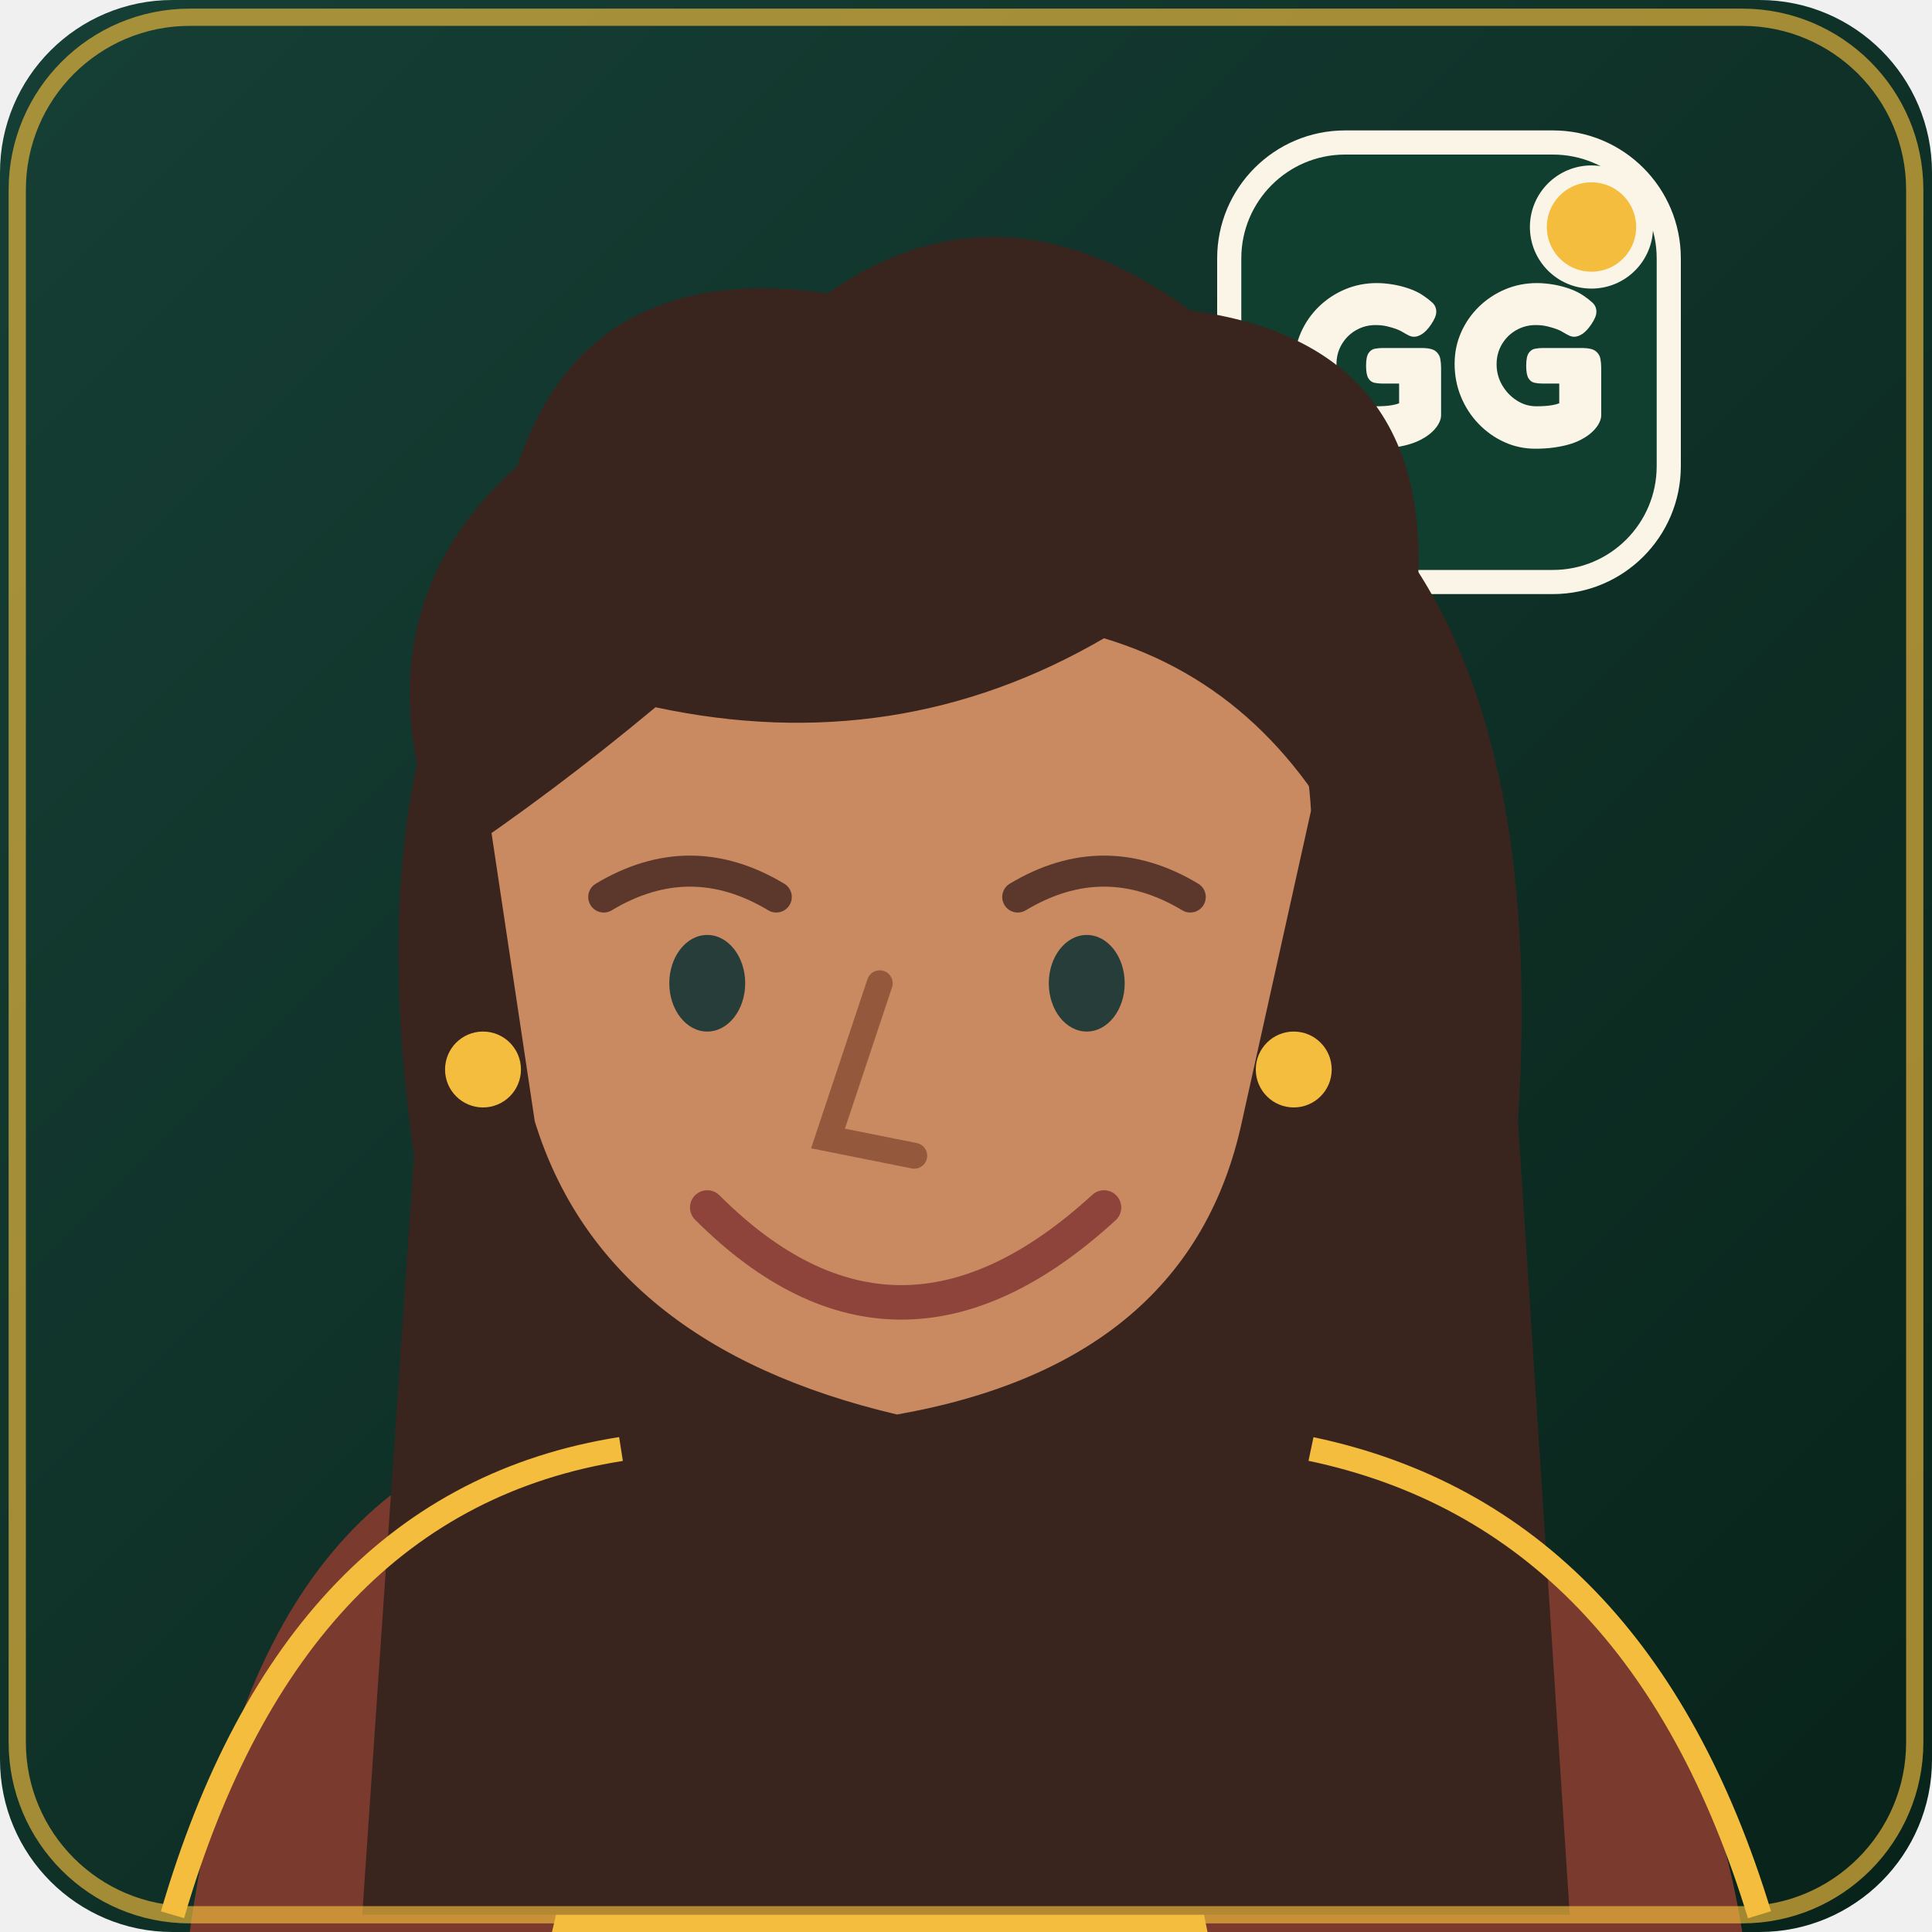
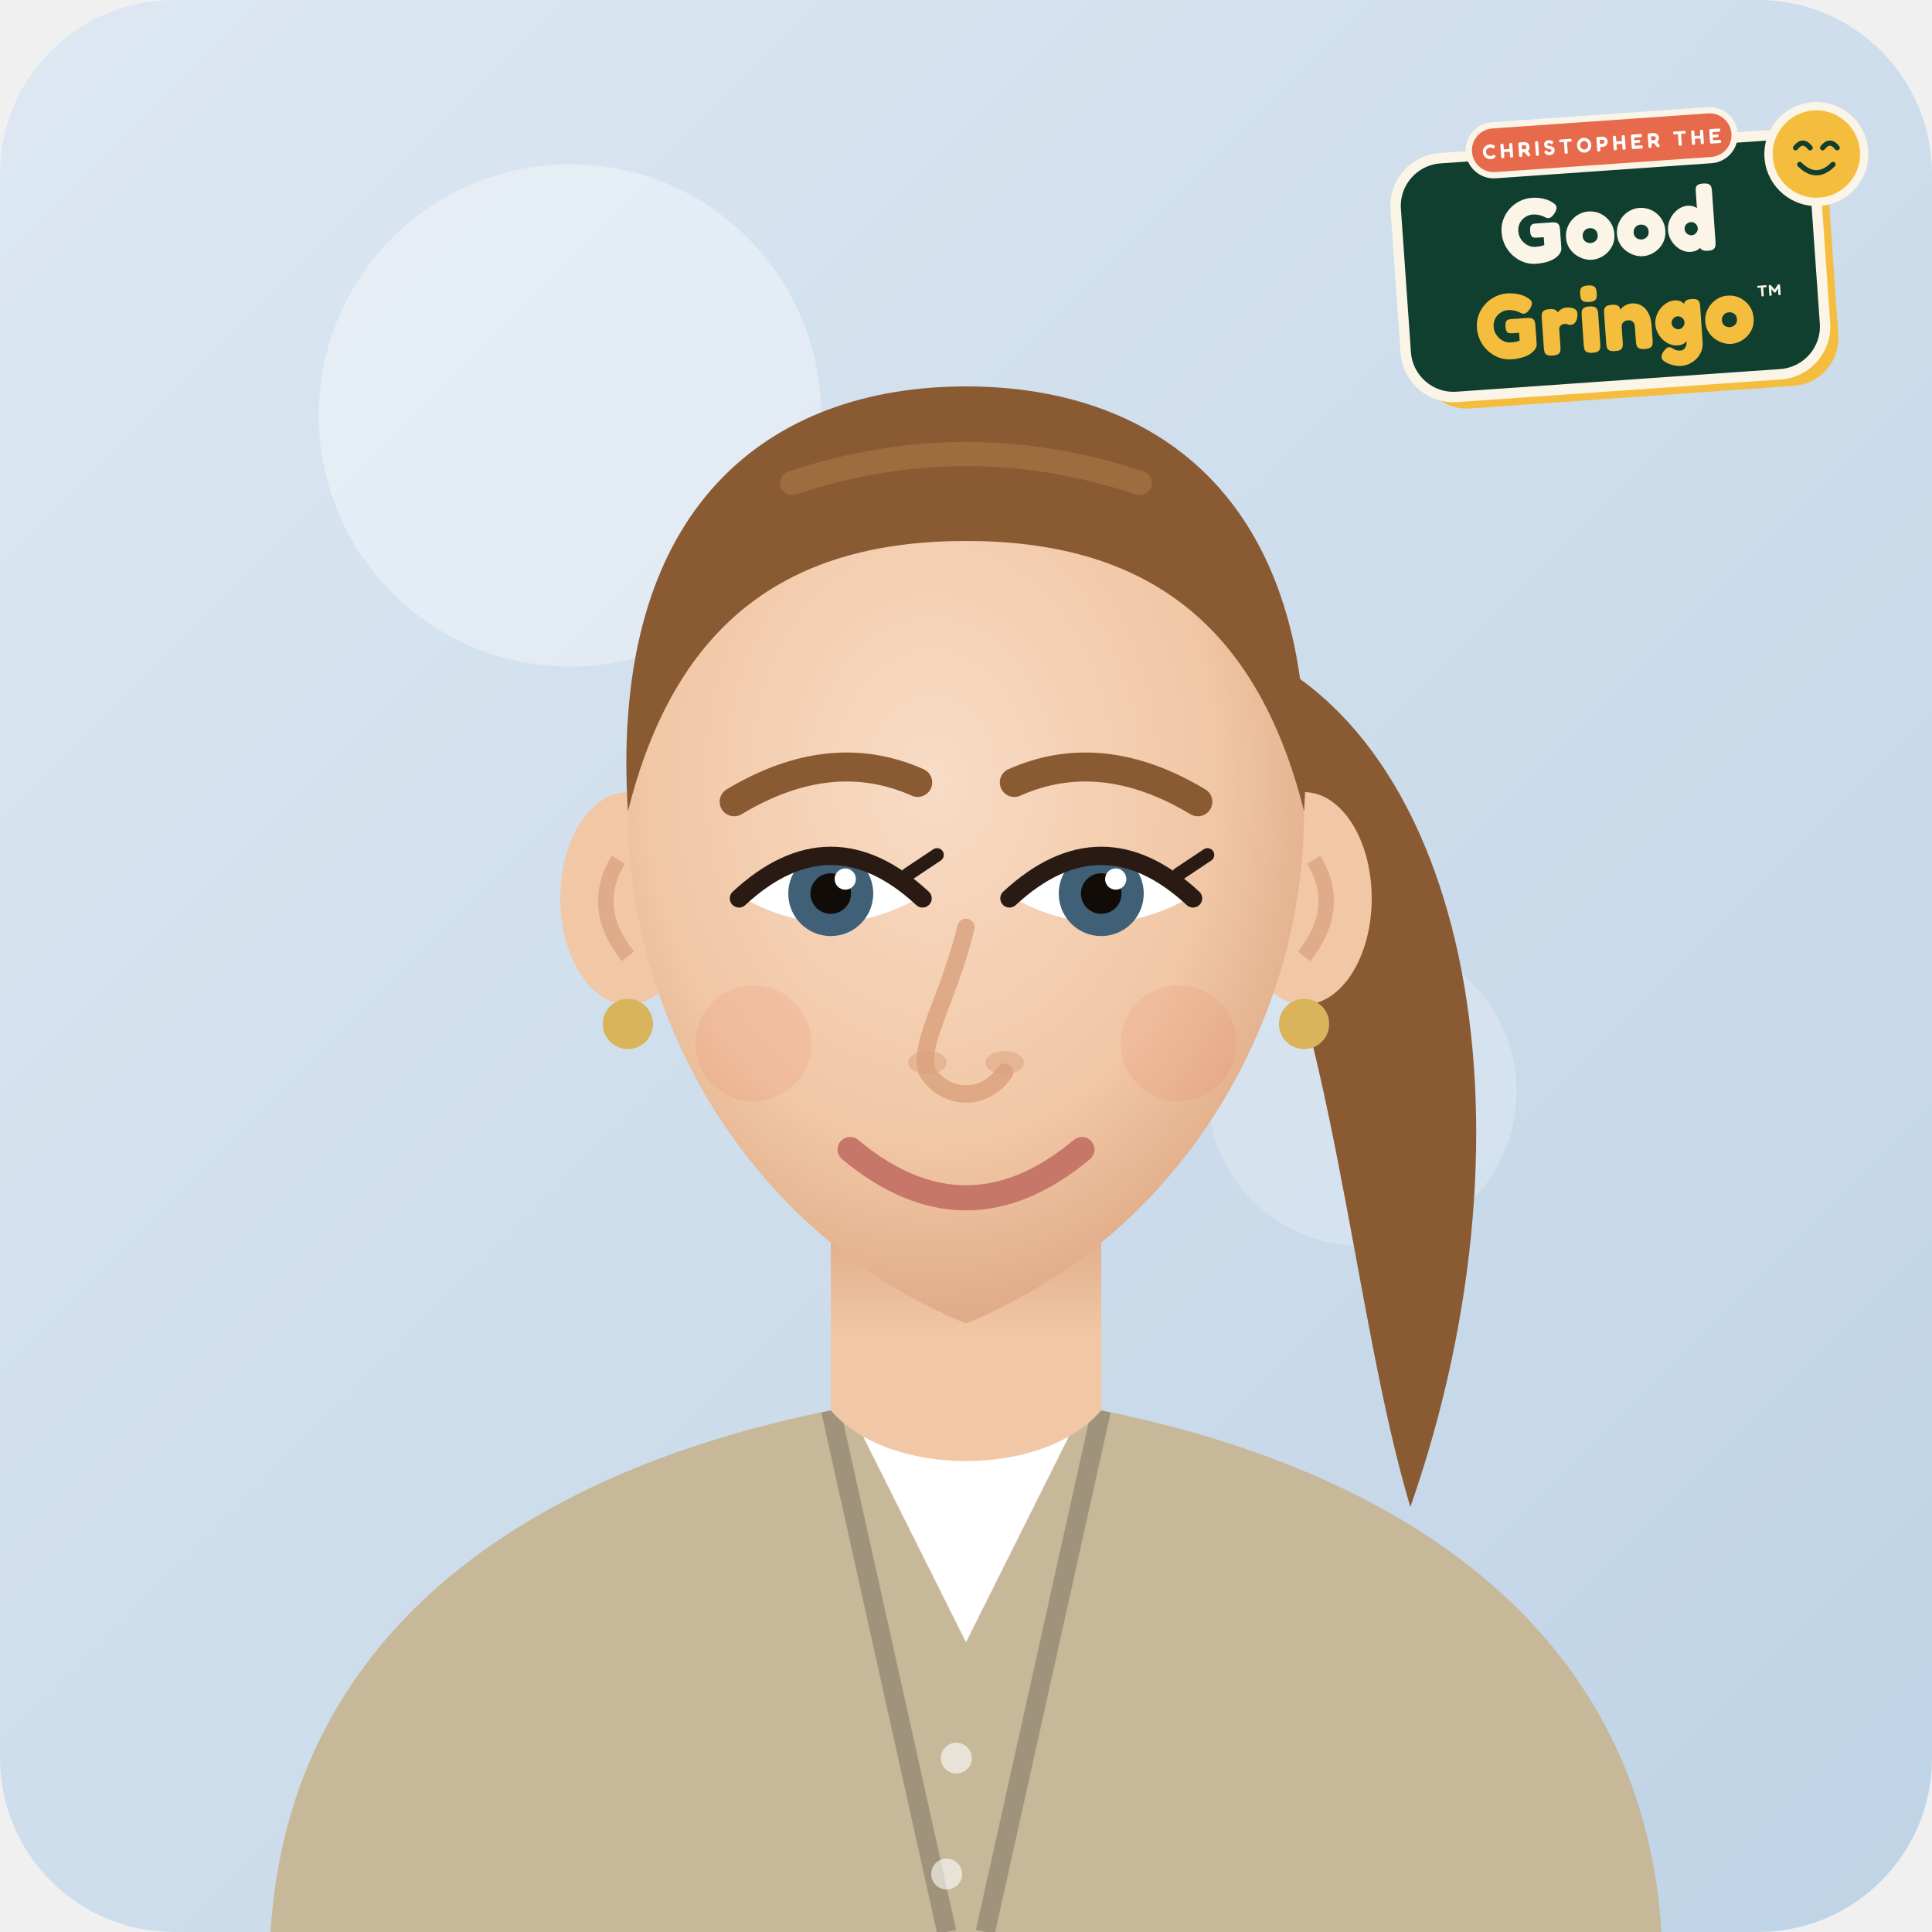
- <svg xmlns="http://www.w3.org/2000/svg" viewBox="0 0 112 112" role="img" aria-label="Cartoon portrait: AI persona, Social Media, Belize">
+ <svg xmlns="http://www.w3.org/2000/svg" viewBox="0 0 200 200" role="img" aria-label="Cartoon portrait: AI persona, Social Media, Belize">
  <defs>
    <linearGradient id="bg" x1="0" y1="0" x2="1" y2="1">
-       <stop stop-color="#163f36" />
-       <stop offset="1" stop-color="#082319" />
+       <stop stop-color="#dde8f2" />
+       <stop offset="1" stop-color="#bfd3e6" />
+     </linearGradient>
+     <radialGradient id="sk" cx="45%" cy="38%" r="70%">
+       <stop offset="0" stop-color="#f8dcc6" />
+       <stop offset=".6" stop-color="#f1c7a5" />
+       <stop offset="1" stop-color="#d9a07c" />
+     </radialGradient>
+     <linearGradient id="nk" x1="0" y1="0" x2="0" y2="1">
+       <stop stop-color="#d9a07c" />
+       <stop offset=".55" stop-color="#f1c7a5" />
    </linearGradient>
  </defs>
-   <rect width="112" height="112" rx="10" fill="url(#bg)" />
-   <svg x="70" y="7" width="28" height="28" viewBox="0 0 400 400">
-     <rect x="18" y="18" width="364" height="364" rx="96" fill="#103E2F" stroke="#FBF5E8" stroke-width="20" />
-     <path d="M138.92 271.61Q125.24 271.61 113.175 266.1Q101.11 260.59 91.8 250.9Q82.49 241.21 77.265 228.48Q72.04 215.75 72.04 201.31Q72.04 187.44 77.36 175.375Q82.68 163.31 92.085 154.095Q101.49 144.88 113.84 139.655Q126.19 134.43 140.25 134.43Q146.33 134.43 153.36 135.57Q160.39 136.71 167.135 139.085Q173.88 141.46 178.82 144.88Q182.81 147.54 186.135 150.58Q189.46 153.62 189.46 158.18Q189.46 160.46 188.32 163.12Q187.18 165.78 185.09 168.82Q181.48 174.14 177.87 176.515Q174.26 178.89 171.03 178.89Q168.94 178.89 166.755 177.845Q164.57 176.8 160.77 174.52Q159.63 173.76 156.4 172.525Q153.17 171.29 148.705 170.245Q144.24 169.2 139.3 169.2Q130.37 169.2 122.96 173.475Q115.55 177.75 111.18 185.16Q106.81 192.57 106.81 201.69Q106.81 211.0 111.37 218.885Q115.93 226.77 123.435 231.615Q130.94 236.46 139.68 236.46Q143.1 236.46 146.425 236.27Q149.75 236.08 152.98 235.51Q156.21 234.94 158.68 233.99V217.65H144.62Q141.2 217.65 138.16 216.985Q135.12 216.32 133.22 213.28Q131.32 210.24 131.32 202.83Q131.32 195.42 133.41 192.38Q135.5 189.34 138.73 188.77Q141.96 188.2 145.19 188.2H178.44Q186.04 188.39 189.08 190.955Q192.12 193.52 192.785 197.13Q193.45 200.74 193.45 204.73V243.68Q193.45 249.0 188.89 254.605Q184.33 260.21 176.54 264.2Q171.79 266.67 165.9 268.285Q160.01 269.9 153.265 270.755Q146.52 271.61 138.92 271.61ZM271.53 271.61Q257.85 271.61 245.785 266.1Q233.72 260.59 224.41 250.9Q215.1 241.21 209.875 228.48Q204.65 215.75 204.65 201.31Q204.65 187.44 209.97 175.375Q215.29 163.31 224.695 154.095Q234.1 144.88 246.45 139.655Q258.8 134.43 272.86 134.43Q278.94 134.43 285.97 135.57Q293.0 136.71 299.745 139.085Q306.49 141.46 311.43 144.88Q315.42 147.54 318.745 150.58Q322.07 153.62 322.07 158.18Q322.07 160.46 320.93 163.12Q319.79 165.78 317.7 168.82Q314.09 174.14 310.48 176.515Q306.87 178.89 303.64 178.89Q301.55 178.89 299.365 177.845Q297.18 176.8 293.38 174.52Q292.24 173.76 289.01 172.525Q285.78 171.29 281.315 170.245Q276.85 169.2 271.91 169.2Q262.98 169.2 255.57 173.475Q248.16 177.75 243.79 185.16Q239.42 192.57 239.42 201.69Q239.42 211.0 243.98 218.885Q248.54 226.77 256.045 231.615Q263.55 236.46 272.29 236.46Q275.71 236.46 279.035 236.27Q282.36 236.08 285.59 235.51Q288.82 234.94 291.29 233.99V217.65H277.23Q273.81 217.65 270.77 216.985Q267.73 216.32 265.83 213.28Q263.93 210.24 263.93 202.83Q263.93 195.42 266.02 192.38Q268.11 189.34 271.34 188.77Q274.57 188.2 277.8 188.2H311.05Q318.65 188.39 321.69 190.955Q324.73 193.52 325.395 197.13Q326.06 200.74 326.06 204.73V243.68Q326.06 249.0 321.5 254.605Q316.94 260.21 309.15 264.2Q304.4 266.67 298.51 268.285Q292.62 269.9 285.875 270.755Q279.13 271.61 271.53 271.61Z" fill="#FBF5E8" />
-     <circle cx="318" cy="88" r="44" fill="#F5BD3E" stroke="#FBF5E8" stroke-width="14" />
+   <rect width="200" height="200" rx="18" fill="url(#bg)" />
+   <circle cx="59" cy="43" r="26" fill="#fff" opacity=".35" />
+   <circle cx="141" cy="113" r="16" fill="#fff" opacity=".22" />
+   <path d="M126 66 C152 74 160 116 146 156 C140 136 138 104 128 86 Z" fill="#8a5a33" />
+   <path d="M28 200 C30 168 56 152 86 146 L114 146 C144 152 170 168 172 200 Z" fill="#c8b89a" />
+   <path d="M88 146 L100 170 L112 146 Z" fill="#ffffff" />
+   <path d="M86 146 L98 200 M114 146 L102 200" stroke="#000" stroke-opacity=".2" stroke-width="2" />
+   <circle cx="99" cy="182" r="1.6" fill="#fff" opacity=".6" />
+   <circle cx="98" cy="194" r="1.6" fill="#fff" opacity=".6" />
+   <path d="M86 122 L86 146 C92 153 108 153 114 146 L114 122 Z" fill="url(#nk)" />
+   <ellipse cx="65" cy="93" rx="7" ry="11" fill="#f1c7a5" />
+   <ellipse cx="135" cy="93" rx="7" ry="11" fill="#f1c7a5" />
+   <path d="M64 89 Q61 94 65 99 M136 89 Q139 94 135 99" fill="none" stroke="#d9a07c" stroke-width="1.6" opacity=".7" />
+   <path d="M65 84 C65 57 82 46 100 46 C118 46 135 57 135 84 C135 106 122 128 100 137 C78 128 65 106 65 84 Z" fill="url(#sk)" />
+   <path d="M76 83 Q86 77 95 81" fill="none" stroke="#8a5a33" stroke-width="3.0" stroke-linecap="round" />
+   <path d="M105 81 Q114 77 124 83" fill="none" stroke="#8a5a33" stroke-width="3.0" stroke-linecap="round" />
+   <path d="M77 93 Q86 85 95 93 Q86 98 77 93 Z" fill="#ffffff" />
+   <circle cx="86" cy="92.5" r="4.4" fill="#3f6077" />
+   <circle cx="86" cy="92.5" r="2.1" fill="#120c09" />
+   <circle cx="87.5" cy="91" r="1.1" fill="#fff" />
+   <path d="M76.5 93 Q86 84.2 95.5 93" fill="none" stroke="#2a1a14" stroke-width="1.9" stroke-linecap="round" />
+   <path d="M94 90.5 l3 -2" stroke="#2a1a14" stroke-width="1.4" stroke-linecap="round" />
+   <path d="M105 93 Q114 85 123 93 Q114 98 105 93 Z" fill="#ffffff" />
+   <circle cx="114" cy="92.5" r="4.4" fill="#3f6077" />
+   <circle cx="114" cy="92.5" r="2.1" fill="#120c09" />
+   <circle cx="115.5" cy="91" r="1.1" fill="#fff" />
+   <path d="M104.5 93 Q114 84.2 123.5 93" fill="none" stroke="#2a1a14" stroke-width="1.9" stroke-linecap="round" />
+   <path d="M122 90.5 l3 -2" stroke="#2a1a14" stroke-width="1.4" stroke-linecap="round" />
+   <path d="M100 96 C98 104 95 108 96 111 C98 114 102 114 104 111" fill="none" stroke="#d9a07c" stroke-width="1.8" stroke-linecap="round" opacity=".8" />
+   <ellipse cx="96" cy="110" rx="2" ry="1.2" fill="#d9a07c" opacity=".5" />
+   <ellipse cx="104" cy="110" rx="2" ry="1.2" fill="#d9a07c" opacity=".5" />
+   <path d="M88 119 Q100 129 112 119" fill="none" stroke="#c7766a" stroke-width="2.6" stroke-linecap="round" />
+   <circle cx="78" cy="108" r="6" fill="#e66a4b" opacity=".12" />
+   <circle cx="122" cy="108" r="6" fill="#e66a4b" opacity=".12" />
+   <path d="M65 84 C63 52 80 40 100 40 C120 40 137 52 135 84 C130 64 118 56 100 56 C82 56 70 64 65 84 Z" fill="#8a5a33" />
+   <path d="M82 50 Q100 44 118 50" fill="none" stroke="#b8834f" stroke-width="2.5" opacity=".45" stroke-linecap="round" />
+   <circle cx="65" cy="106" r="2.6" fill="#d9b45a" />
+   <circle cx="135" cy="106" r="2.6" fill="#d9b45a" />
+   <svg x="140" y="6" width="56" height="41" viewBox="0 0 520 380">
+     <g transform="rotate(-4 260 200)">
+       <rect x="58" y="96" width="404" height="230" rx="46" fill="#F5BD3E" />
+       <rect x="46" y="84" width="404" height="230" rx="46" fill="#103E2F" stroke="#FBF5E8" stroke-width="10" />
+       <path d="M176.94 191.672Q170.604 191.672 165.016 189.12Q159.428 186.568 155.116 182.08Q150.804 177.592 148.384 171.696Q145.964 165.8 145.964 159.112Q145.964 152.688 148.428 147.1Q150.892 141.512 155.248 137.244Q159.604 132.976 165.324 130.556Q171.044 128.136 177.556 128.136Q180.372 128.136 183.628 128.664Q186.884 129.192 190.008 130.292Q193.132 131.392 195.42 132.976Q197.268 134.208 198.808 135.616Q200.348 137.024 200.348 139.136Q200.348 140.192 199.82 141.424Q199.292 142.656 198.324 144.064Q196.652 146.528 194.98 147.628Q193.308 148.728 191.812 148.728Q190.844 148.728 189.832 148.244Q188.82 147.76 187.06 146.704Q186.532 146.352 185.036 145.78Q183.54 145.208 181.472 144.724Q179.404 144.24 177.116 144.24Q172.98 144.24 169.548 146.22Q166.116 148.2 164.092 151.632Q162.068 155.064 162.068 159.288Q162.068 163.6 164.18 167.252Q166.292 170.904 169.768 173.148Q173.244 175.392 177.292 175.392Q178.876 175.392 180.416 175.304Q181.956 175.216 183.452 174.952Q184.948 174.688 186.092 174.248V166.68H179.58Q177.996 166.68 176.588 166.372Q175.18 166.064 174.3 164.656Q173.42 163.248 173.42 159.816Q173.42 156.384 174.388 154.976Q175.356 153.568 176.852 153.304Q178.348 153.04 179.844 153.04H195.244Q198.764 153.128 200.172 154.316Q201.58 155.504 201.888 157.176Q202.196 158.848 202.196 160.696V178.736Q202.196 181.2 200.084 183.796Q197.972 186.392 194.364 188.24Q192.164 189.384 189.436 190.132Q186.708 190.88 183.584 191.276Q180.46 191.672 176.94 191.672ZM230.796 191.584Q226.748 191.584 222.612 189.956Q218.476 188.328 215.0 185.292Q211.524 182.256 209.456 177.988Q207.388 173.72 207.388 168.44Q207.388 163.6 209.236 159.376Q211.084 155.152 214.296 151.94Q217.508 148.728 221.688 146.88Q225.868 145.032 230.62 145.032Q237.132 145.032 242.412 148.156Q247.692 151.28 250.86 156.56Q254.028 161.84 254.028 168.352Q254.028 173.896 251.916 178.208Q249.804 182.52 246.372 185.512Q242.94 188.504 238.848 190.044Q234.756 191.584 230.796 191.584ZM230.62 175.48Q231.94 175.48 233.656 174.82Q235.372 174.16 236.648 172.576Q237.924 170.992 237.924 168.264Q237.924 166.064 237.0 164.48Q236.076 162.896 234.404 162.016Q232.732 161.136 230.532 161.136Q228.596 161.136 227.012 162.06Q225.428 162.984 224.46 164.612Q223.492 166.24 223.492 168.352Q223.492 170.992 224.724 172.576Q225.956 174.16 227.628 174.82Q229.3 175.48 230.62 175.48ZM279.9 191.584Q275.852 191.584 271.716 189.956Q267.58 188.328 264.104 185.292Q260.628 182.256 258.56 177.988Q256.492 173.72 256.492 168.44Q256.492 163.6 258.34 159.376Q260.188 155.152 263.4 151.94Q266.612 148.728 270.792 146.88Q274.972 145.032 279.724 145.032Q286.236 145.032 291.516 148.156Q296.796 151.28 299.964 156.56Q303.132 161.84 303.132 168.352Q303.132 173.896 301.02 178.208Q298.908 182.52 295.476 185.512Q292.044 188.504 287.952 190.044Q283.86 191.584 279.9 191.584ZM279.724 175.48Q281.044 175.48 282.76 174.82Q284.476 174.16 285.752 172.576Q287.028 170.992 287.028 168.264Q287.028 166.064 286.104 164.48Q285.18 162.896 283.508 162.016Q281.836 161.136 279.636 161.136Q277.7 161.136 276.116 162.06Q274.532 162.984 273.564 164.612Q272.596 166.24 272.596 168.352Q272.596 170.992 273.828 172.576Q275.06 174.16 276.732 174.82Q278.404 175.48 279.724 175.48ZM326.012 190.616Q322.052 190.616 318.4 188.812Q314.748 187.008 311.888 183.884Q309.028 180.76 307.356 176.712Q305.684 172.664 305.684 168.264Q305.684 164.04 307.356 160.08Q309.028 156.12 311.932 152.996Q314.836 149.872 318.488 148.024Q322.14 146.176 326.012 146.176Q330.236 146.176 333.316 147.98Q336.396 149.784 338.42 152.864Q340.444 155.944 341.456 159.904Q342.468 163.864 342.556 168.088Q342.644 172.4 341.676 176.404Q340.708 180.408 338.684 183.62Q336.66 186.832 333.536 188.724Q330.412 190.616 326.012 190.616ZM328.124 174.776Q329.796 174.776 331.204 173.896Q332.612 173.016 333.492 171.564Q334.372 170.112 334.372 168.44Q334.372 166.68 333.536 165.272Q332.7 163.864 331.292 162.984Q329.884 162.104 328.036 162.104Q326.276 162.104 324.824 162.94Q323.372 163.776 322.536 165.228Q321.7 166.68 321.7 168.44Q321.7 170.112 322.58 171.564Q323.46 173.016 324.956 173.896Q326.452 174.776 328.124 174.776ZM342.556 190.704Q339.036 190.704 337.276 189.648Q335.516 188.592 334.9 186.304V133.944Q334.9 132.008 335.12 130.16Q335.34 128.312 336.924 127.124Q338.508 125.936 342.468 125.936Q346.516 125.936 348.144 127.08Q349.772 128.224 350.124 130.028Q350.476 131.832 350.476 133.856V182.696Q350.476 184.632 350.124 186.48Q349.772 188.328 348.144 189.516Q346.516 190.704 342.556 190.704Z" fill="#FBF5E8" />
+       <path d="M146.888 281.672Q140.552 281.672 134.964 279.12Q129.376 276.568 125.064 272.08Q120.752 267.592 118.332 261.696Q115.912 255.8 115.912 249.112Q115.912 242.688 118.376 237.1Q120.84 231.512 125.196 227.244Q129.552 222.976 135.272 220.556Q140.992 218.136 147.504 218.136Q150.32 218.136 153.576 218.664Q156.832 219.192 159.956 220.292Q163.08 221.392 165.368 222.976Q167.216 224.208 168.756 225.616Q170.296 227.024 170.296 229.136Q170.296 230.192 169.768 231.424Q169.24 232.656 168.272 234.064Q166.6 236.528 164.928 237.628Q163.256 238.728 161.76 238.728Q160.792 238.728 159.78 238.244Q158.768 237.76 157.008 236.704Q156.48 236.352 154.984 235.78Q153.488 235.208 151.42 234.724Q149.352 234.24 147.064 234.24Q142.928 234.24 139.496 236.22Q136.064 238.2 134.04 241.632Q132.016 245.064 132.016 249.288Q132.016 253.6 134.128 257.252Q136.24 260.904 139.716 263.148Q143.192 265.392 147.24 265.392Q148.824 265.392 150.364 265.304Q151.904 265.216 153.4 264.952Q154.896 264.688 156.04 264.248V256.68H149.528Q147.944 256.68 146.536 256.372Q145.128 256.064 144.248 254.656Q143.368 253.248 143.368 249.816Q143.368 246.384 144.336 244.976Q145.304 243.568 146.8 243.304Q148.296 243.04 149.792 243.04H165.192Q168.712 243.128 170.12 244.316Q171.528 245.504 171.836 247.176Q172.144 248.848 172.144 250.696V268.736Q172.144 271.2 170.032 273.796Q167.92 276.392 164.312 278.24Q162.112 279.384 159.384 280.132Q156.656 280.88 153.532 281.276Q150.408 281.672 146.888 281.672ZM186.664 280.792Q182.704 280.792 181.032 279.604Q179.36 278.416 179.052 276.524Q178.744 274.632 178.744 272.696V244.008Q178.744 241.984 179.096 240.18Q179.448 238.376 181.12 237.232Q182.792 236.088 186.752 236.088Q190.624 236.088 192.252 237.144Q193.88 238.2 194.232 239.476Q194.584 240.752 194.584 241.456L193.176 240.928Q193.176 240.928 193.88 240.136Q194.584 239.344 195.948 238.288Q197.312 237.232 199.204 236.44Q201.096 235.648 203.472 235.648Q204.264 235.648 205.452 235.78Q206.64 235.912 208.004 236.264Q209.368 236.616 210.556 237.32Q211.744 238.024 212.492 239.168Q213.24 240.312 213.24 241.984Q213.24 246.384 211.348 249.464Q209.456 252.544 206.376 252.544Q204.704 252.544 204.0 252.324Q203.296 252.104 202.988 251.884Q202.68 251.664 202.284 251.444Q201.888 251.224 200.832 251.224Q199.512 251.224 198.412 251.532Q197.312 251.84 196.476 252.456Q195.64 253.072 195.2 253.908Q194.76 254.744 194.76 255.712V272.872Q194.76 274.808 194.408 276.656Q194.056 278.504 192.384 279.648Q190.712 280.792 186.664 280.792ZM225.12 280.792Q221.16 280.792 219.488 279.604Q217.816 278.416 217.508 276.568Q217.2 274.72 217.2 272.784V244.096Q217.2 242.16 217.552 240.356Q217.904 238.552 219.576 237.364Q221.248 236.176 225.208 236.176Q229.168 236.176 230.796 237.364Q232.424 238.552 232.776 240.4Q233.128 242.248 233.128 244.272V272.872Q233.128 274.808 232.776 276.656Q232.424 278.504 230.796 279.648Q229.168 280.792 225.12 280.792ZM225.12 231.864Q221.16 231.864 219.488 230.676Q217.816 229.488 217.508 227.64Q217.2 225.792 217.2 223.856Q217.2 221.832 217.552 220.028Q217.904 218.224 219.576 217.08Q221.248 215.936 225.208 215.936Q229.168 215.936 230.796 217.124Q232.424 218.312 232.776 220.16Q233.128 222.008 233.128 223.944Q233.128 225.88 232.776 227.728Q232.424 229.576 230.796 230.72Q229.168 231.864 225.12 231.864ZM246.768 280.704Q242.808 280.704 241.136 279.516Q239.464 278.328 239.156 276.48Q238.848 274.632 238.848 272.696V243.744Q238.848 241.808 239.2 240.048Q239.552 238.288 241.224 237.188Q242.896 236.088 246.856 236.088Q250.464 236.088 252.092 237.012Q253.72 237.936 254.16 239.256Q254.6 240.576 254.556 241.676Q254.512 242.776 254.688 243.04L253.984 243.568Q253.896 242.248 254.996 240.928Q256.096 239.608 257.9 238.508Q259.704 237.408 261.772 236.748Q263.84 236.088 265.688 236.088Q270.088 236.088 273.432 237.76Q276.776 239.432 279.02 242.468Q281.264 245.504 282.408 249.552Q283.552 253.6 283.552 258.352V272.784Q283.552 274.72 283.2 276.568Q282.848 278.416 281.22 279.56Q279.592 280.704 275.544 280.704Q271.496 280.704 269.824 279.516Q268.152 278.328 267.8 276.48Q267.448 274.632 267.448 272.696V258.352Q267.448 256.328 266.7 254.92Q265.952 253.512 264.588 252.764Q263.224 252.016 261.2 252.016Q259.264 252.016 257.812 252.808Q256.36 253.6 255.568 255.008Q254.776 256.416 254.776 258.352V272.784Q254.776 274.72 254.424 276.568Q254.072 278.416 252.444 279.56Q250.816 280.704 246.768 280.704ZM309.336 299.36Q306.256 299.36 303.044 298.524Q299.832 297.688 297.104 296.28Q294.376 294.872 292.704 293.244Q291.032 291.616 291.032 290.032Q291.032 288.272 291.692 286.776Q292.352 285.28 293.672 283.872Q295.08 282.376 296.136 281.496Q297.192 280.616 298.688 280.616Q300.008 280.616 301.02 281.232Q302.032 281.848 303.088 282.596Q304.144 283.344 305.684 283.96Q307.224 284.576 309.6 284.576Q310.92 284.576 312.064 284.004Q313.208 283.432 314.044 282.42Q314.88 281.408 315.408 280.044Q315.936 278.68 315.936 277.096V240.84Q316.288 238.2 318.136 237.056Q319.984 235.912 323.768 235.912Q327.64 235.912 329.224 237.056Q330.808 238.2 331.116 240.004Q331.424 241.808 331.424 243.744V277.624Q331.424 282.816 329.444 286.864Q327.464 290.912 324.208 293.684Q320.952 296.456 317.08 297.908Q313.208 299.36 309.336 299.36ZM307.136 279.472Q303.264 279.472 299.7 277.712Q296.136 275.952 293.32 272.872Q290.504 269.792 288.876 265.876Q287.248 261.96 287.248 257.648Q287.248 253.512 288.876 249.64Q290.504 245.768 293.364 242.732Q296.224 239.696 299.788 237.892Q303.352 236.088 307.136 236.088Q311.008 236.088 313.516 237.672Q316.024 239.256 317.476 242.16Q318.928 245.064 319.544 249.068Q320.16 253.072 320.16 257.912Q320.16 264.6 319.06 269.44Q317.96 274.28 315.144 276.876Q312.328 279.472 307.136 279.472ZM309.248 263.984Q310.92 263.984 312.284 263.104Q313.648 262.224 314.484 260.816Q315.32 259.408 315.32 257.824Q315.32 256.064 314.484 254.656Q313.648 253.248 312.24 252.412Q310.832 251.576 309.072 251.576Q307.4 251.576 305.992 252.456Q304.584 253.336 303.748 254.744Q302.912 256.152 302.912 257.824Q302.912 259.408 303.792 260.816Q304.672 262.224 306.124 263.104Q307.576 263.984 309.248 263.984ZM358.704 281.584Q354.656 281.584 350.52 279.956Q346.384 278.328 342.908 275.292Q339.432 272.256 337.364 267.988Q335.296 263.72 335.296 258.44Q335.296 253.6 337.144 249.376Q338.992 245.152 342.204 241.94Q345.416 238.728 349.596 236.88Q353.776 235.032 358.528 235.032Q365.04 235.032 370.32 238.156Q375.6 241.28 378.768 246.56Q381.936 251.84 381.936 258.352Q381.936 263.896 379.824 268.208Q377.712 272.52 374.28 275.512Q370.848 278.504 366.756 280.044Q362.664 281.584 358.704 281.584ZM358.528 265.48Q359.848 265.48 361.564 264.82Q363.28 264.16 364.556 262.576Q365.832 260.992 365.832 258.264Q365.832 256.064 364.908 254.48Q363.984 252.896 362.312 252.016Q360.64 251.136 358.44 251.136Q356.504 251.136 354.92 252.06Q353.336 252.984 352.368 254.612Q351.4 256.24 351.4 258.352Q351.4 260.992 352.632 262.576Q353.864 264.16 355.536 264.82Q357.208 265.48 358.528 265.48Z" fill="#F5BD3E" />
+       <path d="M395.59 227.639Q395.845 227.639 396.059 227.684Q396.273 227.729 396.412 227.933Q396.55 228.137 396.55 228.621Q396.55 229.09 396.41 229.3Q396.269 229.51 396.048 229.553Q395.827 229.596 395.572 229.596H393.157V237.029Q393.157 237.317 393.1 237.572Q393.044 237.827 392.812 237.985Q392.579 238.143 392.02 238.143Q391.484 238.143 391.246 237.979Q391.008 237.816 390.959 237.559Q390.91 237.303 390.91 237.014V229.596H388.473Q388.229 229.596 388.008 229.548Q387.787 229.499 387.646 229.294Q387.505 229.09 387.505 228.61Q387.505 228.137 387.644 227.933Q387.783 227.729 388.01 227.684Q388.237 227.639 388.477 227.639ZM399.635 238.131Q399.107 238.131 398.869 237.972Q398.63 237.812 398.572 237.55Q398.514 237.287 398.514 236.98V228.782Q398.514 228.498 398.572 228.244Q398.63 227.991 398.87 227.826Q399.11 227.661 399.665 227.661Q400.052 227.661 400.241 227.71Q400.43 227.759 400.524 227.837Q400.618 227.916 400.715 228.029L404.094 232.581H403.877L407.259 228.025Q407.387 227.882 407.503 227.808Q407.619 227.732 407.81 227.697Q408.002 227.661 408.339 227.661Q408.883 227.661 409.121 227.826Q409.359 227.991 409.417 228.254Q409.475 228.516 409.475 228.812V237.01Q409.475 237.291 409.417 237.552Q409.359 237.812 409.119 237.972Q408.879 238.131 408.324 238.131Q407.784 238.131 407.546 237.966Q407.308 237.801 407.25 237.533Q407.192 237.265 407.192 236.98V231.632L404.953 234.798Q404.897 234.869 404.792 234.993Q404.687 235.116 404.499 235.212Q404.312 235.308 403.985 235.308Q403.659 235.308 403.47 235.212Q403.28 235.116 403.177 234.998Q403.074 234.88 403.007 234.79L400.783 231.644V237.01Q400.783 237.291 400.725 237.552Q400.667 237.812 400.429 237.972Q400.19 238.131 399.635 238.131Z" fill="#FBF5E8" />
+       <rect x="120" y="56" width="256" height="48" rx="24" fill="#E66A4B" stroke="#FBF5E8" stroke-width="6" />
+       <path d="M140.595 88.335Q139.715 88.335 138.735 88.062Q137.755 87.79 136.812 87.228Q135.87 86.665 135.108 85.798Q134.345 84.93 133.893 83.757Q133.44 82.585 133.44 81.09Q133.44 79.645 133.893 78.51Q134.345 77.375 135.1 76.535Q135.855 75.695 136.798 75.153Q137.74 74.61 138.735 74.34Q139.73 74.07 140.64 74.065Q141.655 74.065 142.415 74.3Q143.175 74.535 143.653 74.792Q144.13 75.05 144.265 75.14Q144.625 75.37 144.945 75.65Q145.265 75.93 145.275 76.375Q145.285 76.62 145.19 76.855Q145.095 77.09 144.915 77.34Q144.595 77.795 144.303 78.005Q144.01 78.215 143.72 78.215Q143.48 78.215 143.265 78.095Q143.05 77.975 142.74 77.775Q142.605 77.68 142.34 77.532Q142.075 77.385 141.633 77.257Q141.19 77.13 140.515 77.13Q139.825 77.13 139.11 77.377Q138.395 77.625 137.8 78.125Q137.205 78.625 136.845 79.392Q136.485 80.16 136.485 81.19Q136.485 82.235 136.853 82.998Q137.22 83.76 137.815 84.26Q138.41 84.76 139.125 85.007Q139.84 85.255 140.515 85.255Q141.115 85.255 141.543 85.142Q141.97 85.03 142.288 84.858Q142.605 84.685 142.815 84.55Q143.035 84.4 143.265 84.28Q143.495 84.16 143.735 84.16Q144.025 84.16 144.31 84.382Q144.595 84.605 144.9 85.075Q145.08 85.35 145.175 85.597Q145.27 85.845 145.26 86.075Q145.25 86.505 144.93 86.778Q144.61 87.05 144.25 87.265Q144.1 87.35 143.643 87.618Q143.185 87.885 142.425 88.11Q141.665 88.335 140.595 88.335ZM160.635 88.175Q159.905 88.175 159.588 87.957Q159.27 87.74 159.198 87.382Q159.125 87.025 159.125 86.64V75.715Q159.125 75.33 159.2 74.983Q159.275 74.635 159.593 74.418Q159.91 74.2 160.655 74.2Q161.4 74.2 161.71 74.418Q162.02 74.635 162.093 74.983Q162.165 75.33 162.165 75.735V86.66Q162.165 87.045 162.09 87.392Q162.015 87.74 161.698 87.957Q161.38 88.175 160.635 88.175ZM152.15 88.175Q151.42 88.175 151.103 87.957Q150.785 87.74 150.713 87.382Q150.64 87.025 150.64 86.64V75.715Q150.64 75.33 150.715 74.983Q150.79 74.635 151.108 74.418Q151.425 74.2 152.17 74.2Q152.915 74.2 153.225 74.418Q153.535 74.635 153.608 74.983Q153.68 75.33 153.68 75.735V86.66Q153.68 87.045 153.605 87.392Q153.53 87.74 153.213 87.957Q152.895 88.175 152.15 88.175ZM153.195 82.455V79.815H159.445L159.44 82.455ZM169.5 88.175Q168.77 88.175 168.453 87.957Q168.135 87.74 168.063 87.382Q167.99 87.025 167.99 86.64V75.71Q167.99 75.33 168.068 74.985Q168.145 74.64 168.463 74.42Q168.78 74.2 169.52 74.2H173.67Q174.505 74.2 175.363 74.502Q176.22 74.805 176.94 75.42Q177.66 76.035 178.103 76.957Q178.545 77.88 178.545 79.135Q178.545 79.98 178.293 80.765Q178.04 81.55 177.538 82.203Q177.035 82.855 176.3 83.328Q175.565 83.8 174.595 84.01H171.03V86.66Q171.03 87.045 170.955 87.392Q170.88 87.74 170.563 87.957Q170.245 88.175 169.5 88.175ZM177.945 87.78Q177.205 88.325 176.763 88.208Q176.32 88.09 175.835 87.425L172.315 82.385L175.745 81.94L178.32 85.635Q178.655 86.125 178.743 86.465Q178.83 86.805 178.64 87.105Q178.45 87.405 177.945 87.78ZM171.03 80.995H173.82Q174.09 80.995 174.39 80.893Q174.69 80.79 174.938 80.562Q175.185 80.335 175.345 79.98Q175.505 79.625 175.505 79.115Q175.505 78.545 175.268 78.125Q175.03 77.705 174.61 77.475Q174.19 77.245 173.63 77.245H171.03ZM185.545 88.19Q184.815 88.19 184.498 87.972Q184.18 87.755 184.108 87.398Q184.035 87.04 184.035 86.655V75.715Q184.035 75.33 184.11 74.983Q184.185 74.635 184.503 74.418Q184.82 74.2 185.565 74.2Q186.31 74.2 186.62 74.418Q186.93 74.635 187.003 74.983Q187.075 75.33 187.075 75.735V86.675Q187.075 87.06 187 87.407Q186.925 87.755 186.608 87.972Q186.29 88.19 185.545 88.19ZM197.3 88.385Q196.235 88.385 195.445 88.125Q194.655 87.865 194.11 87.49Q193.565 87.115 193.238 86.762Q192.91 86.41 192.79 86.225Q192.455 85.79 192.373 85.453Q192.29 85.115 192.46 84.78Q192.63 84.445 193.06 84.05Q193.47 83.675 193.845 83.645Q194.22 83.615 194.578 83.835Q194.935 84.055 195.275 84.46Q195.76 85.05 196.228 85.28Q196.695 85.51 197.22 85.51Q197.88 85.51 198.34 85.343Q198.8 85.175 199.043 84.83Q199.285 84.485 199.285 83.945Q199.285 83.505 198.953 83.232Q198.62 82.96 198.073 82.765Q197.525 82.57 196.853 82.38Q196.18 82.19 195.51 81.925Q195.065 81.76 194.638 81.525Q194.21 81.29 193.838 80.985Q193.465 80.68 193.19 80.26Q192.915 79.84 192.763 79.3Q192.61 78.76 192.61 78.065Q192.61 76.885 193.195 75.968Q193.78 75.05 194.813 74.517Q195.845 73.985 197.17 73.985Q198.07 73.985 198.745 74.14Q199.42 74.295 199.88 74.517Q200.34 74.74 200.613 74.95Q200.885 75.16 200.985 75.275Q201.545 75.8 201.6 76.172Q201.655 76.545 201.18 77.205Q200.67 77.9 200.185 77.98Q199.7 78.06 199.075 77.64Q198.84 77.415 198.598 77.235Q198.355 77.055 198.025 76.95Q197.695 76.845 197.15 76.845Q196.845 76.845 196.563 76.935Q196.28 77.025 196.078 77.185Q195.875 77.345 195.755 77.575Q195.635 77.805 195.635 78.085Q195.635 78.55 195.943 78.83Q196.25 79.11 196.765 79.278Q197.28 79.445 197.908 79.595Q198.535 79.745 199.19 79.945Q199.79 80.14 200.358 80.43Q200.925 80.72 201.365 81.165Q201.805 81.61 202.073 82.27Q202.34 82.93 202.34 83.885Q202.34 85.085 201.878 85.947Q201.415 86.81 200.66 87.345Q199.905 87.88 199.023 88.132Q198.14 88.385 197.3 88.385ZM218.03 74.185Q218.37 74.185 218.655 74.245Q218.94 74.305 219.125 74.578Q219.31 74.85 219.31 75.495Q219.31 76.12 219.123 76.4Q218.935 76.68 218.64 76.738Q218.345 76.795 218.005 76.795H214.785V86.705Q214.785 87.09 214.71 87.43Q214.635 87.77 214.325 87.98Q214.015 88.19 213.27 88.19Q212.555 88.19 212.238 87.972Q211.92 87.755 211.855 87.412Q211.79 87.07 211.79 86.685V76.795H208.54Q208.215 76.795 207.92 76.73Q207.625 76.665 207.438 76.392Q207.25 76.12 207.25 75.48Q207.25 74.85 207.435 74.578Q207.62 74.305 207.923 74.245Q208.225 74.185 208.545 74.185ZM231.1 88.38Q229.653 88.38 228.389 87.832Q227.125 87.285 226.168 86.31Q225.21 85.335 224.665 84.054Q224.12 82.773 224.12 81.309Q224.12 79.805 224.648 78.488Q225.176 77.171 226.111 76.178Q227.045 75.185 228.283 74.625Q229.521 74.065 230.932 74.065Q232.385 74.065 233.649 74.611Q234.913 75.157 235.861 76.137Q236.809 77.117 237.35 78.421Q237.89 79.725 237.89 81.233Q237.89 82.701 237.363 83.996Q236.835 85.29 235.895 86.28Q234.956 87.269 233.73 87.825Q232.505 88.38 231.1 88.38ZM230.995 85.335Q231.795 85.335 232.498 85.02Q233.2 84.705 233.728 84.15Q234.255 83.595 234.55 82.843Q234.845 82.091 234.845 81.226Q234.845 80.375 234.543 79.63Q234.24 78.885 233.71 78.315Q233.18 77.745 232.488 77.428Q231.797 77.11 231.008 77.11Q230.22 77.11 229.525 77.428Q228.83 77.745 228.3 78.312Q227.77 78.88 227.468 79.63Q227.165 80.379 227.165 81.234Q227.165 82.075 227.47 82.823Q227.776 83.571 228.303 84.135Q228.83 84.7 229.52 85.017Q230.209 85.335 230.995 85.335ZM244.695 88.175Q243.965 88.175 243.648 87.957Q243.33 87.74 243.258 87.382Q243.185 87.025 243.185 86.64V75.715Q243.185 75.335 243.263 74.987Q243.34 74.64 243.66 74.42Q243.98 74.2 244.715 74.2H248.825Q249.65 74.2 250.508 74.505Q251.365 74.81 252.095 75.433Q252.825 76.055 253.273 76.975Q253.72 77.895 253.72 79.14Q253.72 80.37 253.273 81.287Q252.825 82.205 252.093 82.817Q251.36 83.43 250.503 83.735Q249.645 84.04 248.805 84.04H246.23V86.66Q246.23 87.045 246.155 87.392Q246.08 87.74 245.763 87.957Q245.445 88.175 244.695 88.175ZM246.23 80.995H248.825Q249.265 80.995 249.693 80.805Q250.12 80.615 250.408 80.197Q250.695 79.78 250.695 79.115Q250.695 78.555 250.453 78.135Q250.21 77.715 249.788 77.48Q249.365 77.245 248.805 77.245H246.23ZM269.055 88.175Q268.325 88.175 268.008 87.957Q267.69 87.74 267.618 87.382Q267.545 87.025 267.545 86.64V75.715Q267.545 75.33 267.62 74.983Q267.695 74.635 268.013 74.418Q268.33 74.2 269.075 74.2Q269.82 74.2 270.13 74.418Q270.44 74.635 270.513 74.983Q270.585 75.33 270.585 75.735V86.66Q270.585 87.045 270.51 87.392Q270.435 87.74 270.118 87.957Q269.8 88.175 269.055 88.175ZM260.57 88.175Q259.84 88.175 259.523 87.957Q259.205 87.74 259.133 87.382Q259.06 87.025 259.06 86.64V75.715Q259.06 75.33 259.135 74.983Q259.21 74.635 259.528 74.418Q259.845 74.2 260.59 74.2Q261.335 74.2 261.645 74.418Q261.955 74.635 262.028 74.983Q262.1 75.33 262.1 75.735V86.66Q262.1 87.045 262.025 87.392Q261.95 87.74 261.633 87.957Q261.315 88.175 260.57 88.175ZM261.615 82.455V79.815H267.865L267.86 82.455ZM277.965 88.19Q277.235 88.19 276.918 87.972Q276.6 87.755 276.528 87.398Q276.455 87.04 276.455 86.655V75.715Q276.455 74.85 276.798 74.525Q277.14 74.2 278.025 74.2H285.585Q285.985 74.2 286.325 74.275Q286.665 74.35 286.88 74.667Q287.095 74.985 287.095 75.735Q287.095 76.465 286.878 76.782Q286.66 77.1 286.313 77.172Q285.965 77.245 285.565 77.245H279.495V79.815H283.625Q284.025 79.815 284.328 79.882Q284.63 79.95 284.81 80.222Q284.99 80.495 284.99 81.155Q284.99 81.78 284.81 82.06Q284.63 82.34 284.31 82.398Q283.99 82.455 283.585 82.455H279.495V85.145H285.585Q285.985 85.145 286.325 85.22Q286.665 85.295 286.88 85.613Q287.095 85.93 287.095 86.675Q287.095 87.405 286.878 87.722Q286.66 88.04 286.313 88.115Q285.965 88.19 285.565 88.19ZM294.12 88.175Q293.39 88.175 293.073 87.957Q292.755 87.74 292.683 87.382Q292.61 87.025 292.61 86.64V75.71Q292.61 75.33 292.688 74.985Q292.765 74.64 293.083 74.42Q293.4 74.2 294.14 74.2H298.29Q299.125 74.2 299.983 74.502Q300.84 74.805 301.56 75.42Q302.28 76.035 302.723 76.957Q303.165 77.88 303.165 79.135Q303.165 79.98 302.913 80.765Q302.66 81.55 302.158 82.203Q301.655 82.855 300.92 83.328Q300.185 83.8 299.215 84.01H295.65V86.66Q295.65 87.045 295.575 87.392Q295.5 87.74 295.183 87.957Q294.865 88.175 294.12 88.175ZM302.565 87.78Q301.825 88.325 301.383 88.208Q300.94 88.09 300.455 87.425L296.935 82.385L300.365 81.94L302.94 85.635Q303.275 86.125 303.363 86.465Q303.45 86.805 303.26 87.105Q303.07 87.405 302.565 87.78ZM295.65 80.995H298.44Q298.71 80.995 299.01 80.893Q299.31 80.79 299.558 80.562Q299.805 80.335 299.965 79.98Q300.125 79.625 300.125 79.115Q300.125 78.545 299.888 78.125Q299.65 77.705 299.23 77.475Q298.81 77.245 298.25 77.245H295.65ZM327.91 74.185Q328.25 74.185 328.535 74.245Q328.82 74.305 329.005 74.578Q329.19 74.85 329.19 75.495Q329.19 76.12 329.002 76.4Q328.815 76.68 328.52 76.738Q328.225 76.795 327.885 76.795H324.665V86.705Q324.665 87.09 324.59 87.43Q324.515 87.77 324.205 87.98Q323.895 88.19 323.15 88.19Q322.435 88.19 322.118 87.972Q321.8 87.755 321.735 87.412Q321.67 87.07 321.67 86.685V76.795H318.42Q318.095 76.795 317.8 76.73Q317.505 76.665 317.317 76.392Q317.13 76.12 317.13 75.48Q317.13 74.85 317.315 74.578Q317.5 74.305 317.803 74.245Q318.105 74.185 318.425 74.185ZM344.495 88.175Q343.765 88.175 343.447 87.957Q343.13 87.74 343.058 87.382Q342.985 87.025 342.985 86.64V75.715Q342.985 75.33 343.06 74.983Q343.135 74.635 343.452 74.418Q343.77 74.2 344.515 74.2Q345.26 74.2 345.57 74.418Q345.88 74.635 345.952 74.983Q346.025 75.33 346.025 75.735V86.66Q346.025 87.045 345.95 87.392Q345.875 87.74 345.558 87.957Q345.24 88.175 344.495 88.175ZM336.01 88.175Q335.28 88.175 334.962 87.957Q334.645 87.74 334.572 87.382Q334.5 87.025 334.5 86.64V75.715Q334.5 75.33 334.575 74.983Q334.65 74.635 334.967 74.418Q335.285 74.2 336.03 74.2Q336.775 74.2 337.085 74.418Q337.395 74.635 337.467 74.983Q337.54 75.33 337.54 75.735V86.66Q337.54 87.045 337.465 87.392Q337.39 87.74 337.072 87.957Q336.755 88.175 336.01 88.175ZM337.055 82.455V79.815H343.305L343.3 82.455ZM353.405 88.19Q352.675 88.19 352.358 87.972Q352.04 87.755 351.967 87.398Q351.895 87.04 351.895 86.655V75.715Q351.895 74.85 352.237 74.525Q352.58 74.2 353.465 74.2H361.025Q361.425 74.2 361.765 74.275Q362.105 74.35 362.32 74.667Q362.535 74.985 362.535 75.735Q362.535 76.465 362.317 76.782Q362.1 77.1 361.752 77.172Q361.405 77.245 361.005 77.245H354.935V79.815H359.065Q359.465 79.815 359.767 79.882Q360.07 79.95 360.25 80.222Q360.43 80.495 360.43 81.155Q360.43 81.78 360.25 82.06Q360.07 82.34 359.75 82.398Q359.43 82.455 359.025 82.455H354.935V85.145H361.025Q361.425 85.145 361.765 85.22Q362.105 85.295 362.32 85.613Q362.535 85.93 362.535 86.675Q362.535 87.405 362.317 87.722Q362.1 88.04 361.752 88.115Q361.405 88.19 361.005 88.19Z" fill="#FFFFFF" />
+     </g>
+     <g transform="translate(446 92)">
+       <circle r="46" fill="#F5BD3E" stroke="#FBF5E8" stroke-width="8" />
+       <path d="M-20 -6 q7 -9 14 0 M6 -6 q7 -9 14 0" fill="none" stroke="#103E2F" stroke-width="5" stroke-linecap="round" />
+       <path d="M-16 10 q16 16 32 0" fill="none" stroke="#103E2F" stroke-width="5" stroke-linecap="round" />
+     </g>
  </svg>
-   <path d="M11 112 Q15 83 36 82 L72 82 Q97 87 101 112Z" fill="#7a3b2e" />
-   <path d="M39 82 L51 94 L64 82 L70 112 L32 112Z" fill="#f5bd3e" />
-   <path d="M43 75 L43 86 Q51 94 59 86 L59 75Z" fill="#c98a62" />
-   <path d="M24 67 Q18 25 52 20 Q91 19 88 65 L91 111 L21 111Z" fill="#3a241e" />
-   <path d="M28 45 Q28 29 51 28 Q75 29 76 47 L72 65 Q69 79 52 82 Q35 78 31 65Z" fill="#c98a62" />
-   <path d="M26 50 Q20 36 30 27 Q34 15 48 17 Q58 10 69 18 Q84 20 82 36 Q88 44 79 51 Q74 40 64 37 Q52 44 38 41 Q32 46 26 50Z" fill="#3a241e" />
-   <path d="M35 52 Q40 49 45 52 M59 52 Q64 49 69 52" fill="none" stroke="#5b382b" stroke-width="1.8" stroke-linecap="round" />
-   <ellipse cx="41" cy="57" rx="2.2" ry="2.8" fill="#263d39" />
-   <ellipse cx="63" cy="57" rx="2.2" ry="2.8" fill="#263d39" />
-   <path d="M51 57 L48 66 L53 67" fill="none" stroke="#94583c" stroke-width="1.5" stroke-linecap="round" />
-   <path d="M41 70 Q52 81 64 70" fill="none" stroke="#8e433b" stroke-width="2" stroke-linecap="round" />
-   <circle cx="28" cy="62" r="2.2" fill="#f5bd3e" />
-   <circle cx="75" cy="62" r="2.2" fill="#f5bd3e" />
-   <path d="M10 111 Q17 87 36 84 M76 84 Q95 88 102 111" fill="none" stroke="#f5bd3e" stroke-width="1.4" />
-   <rect x="1" y="1" width="110" height="110" rx="10" fill="none" stroke="#f5bd3e" stroke-opacity=".65" />
</svg>
